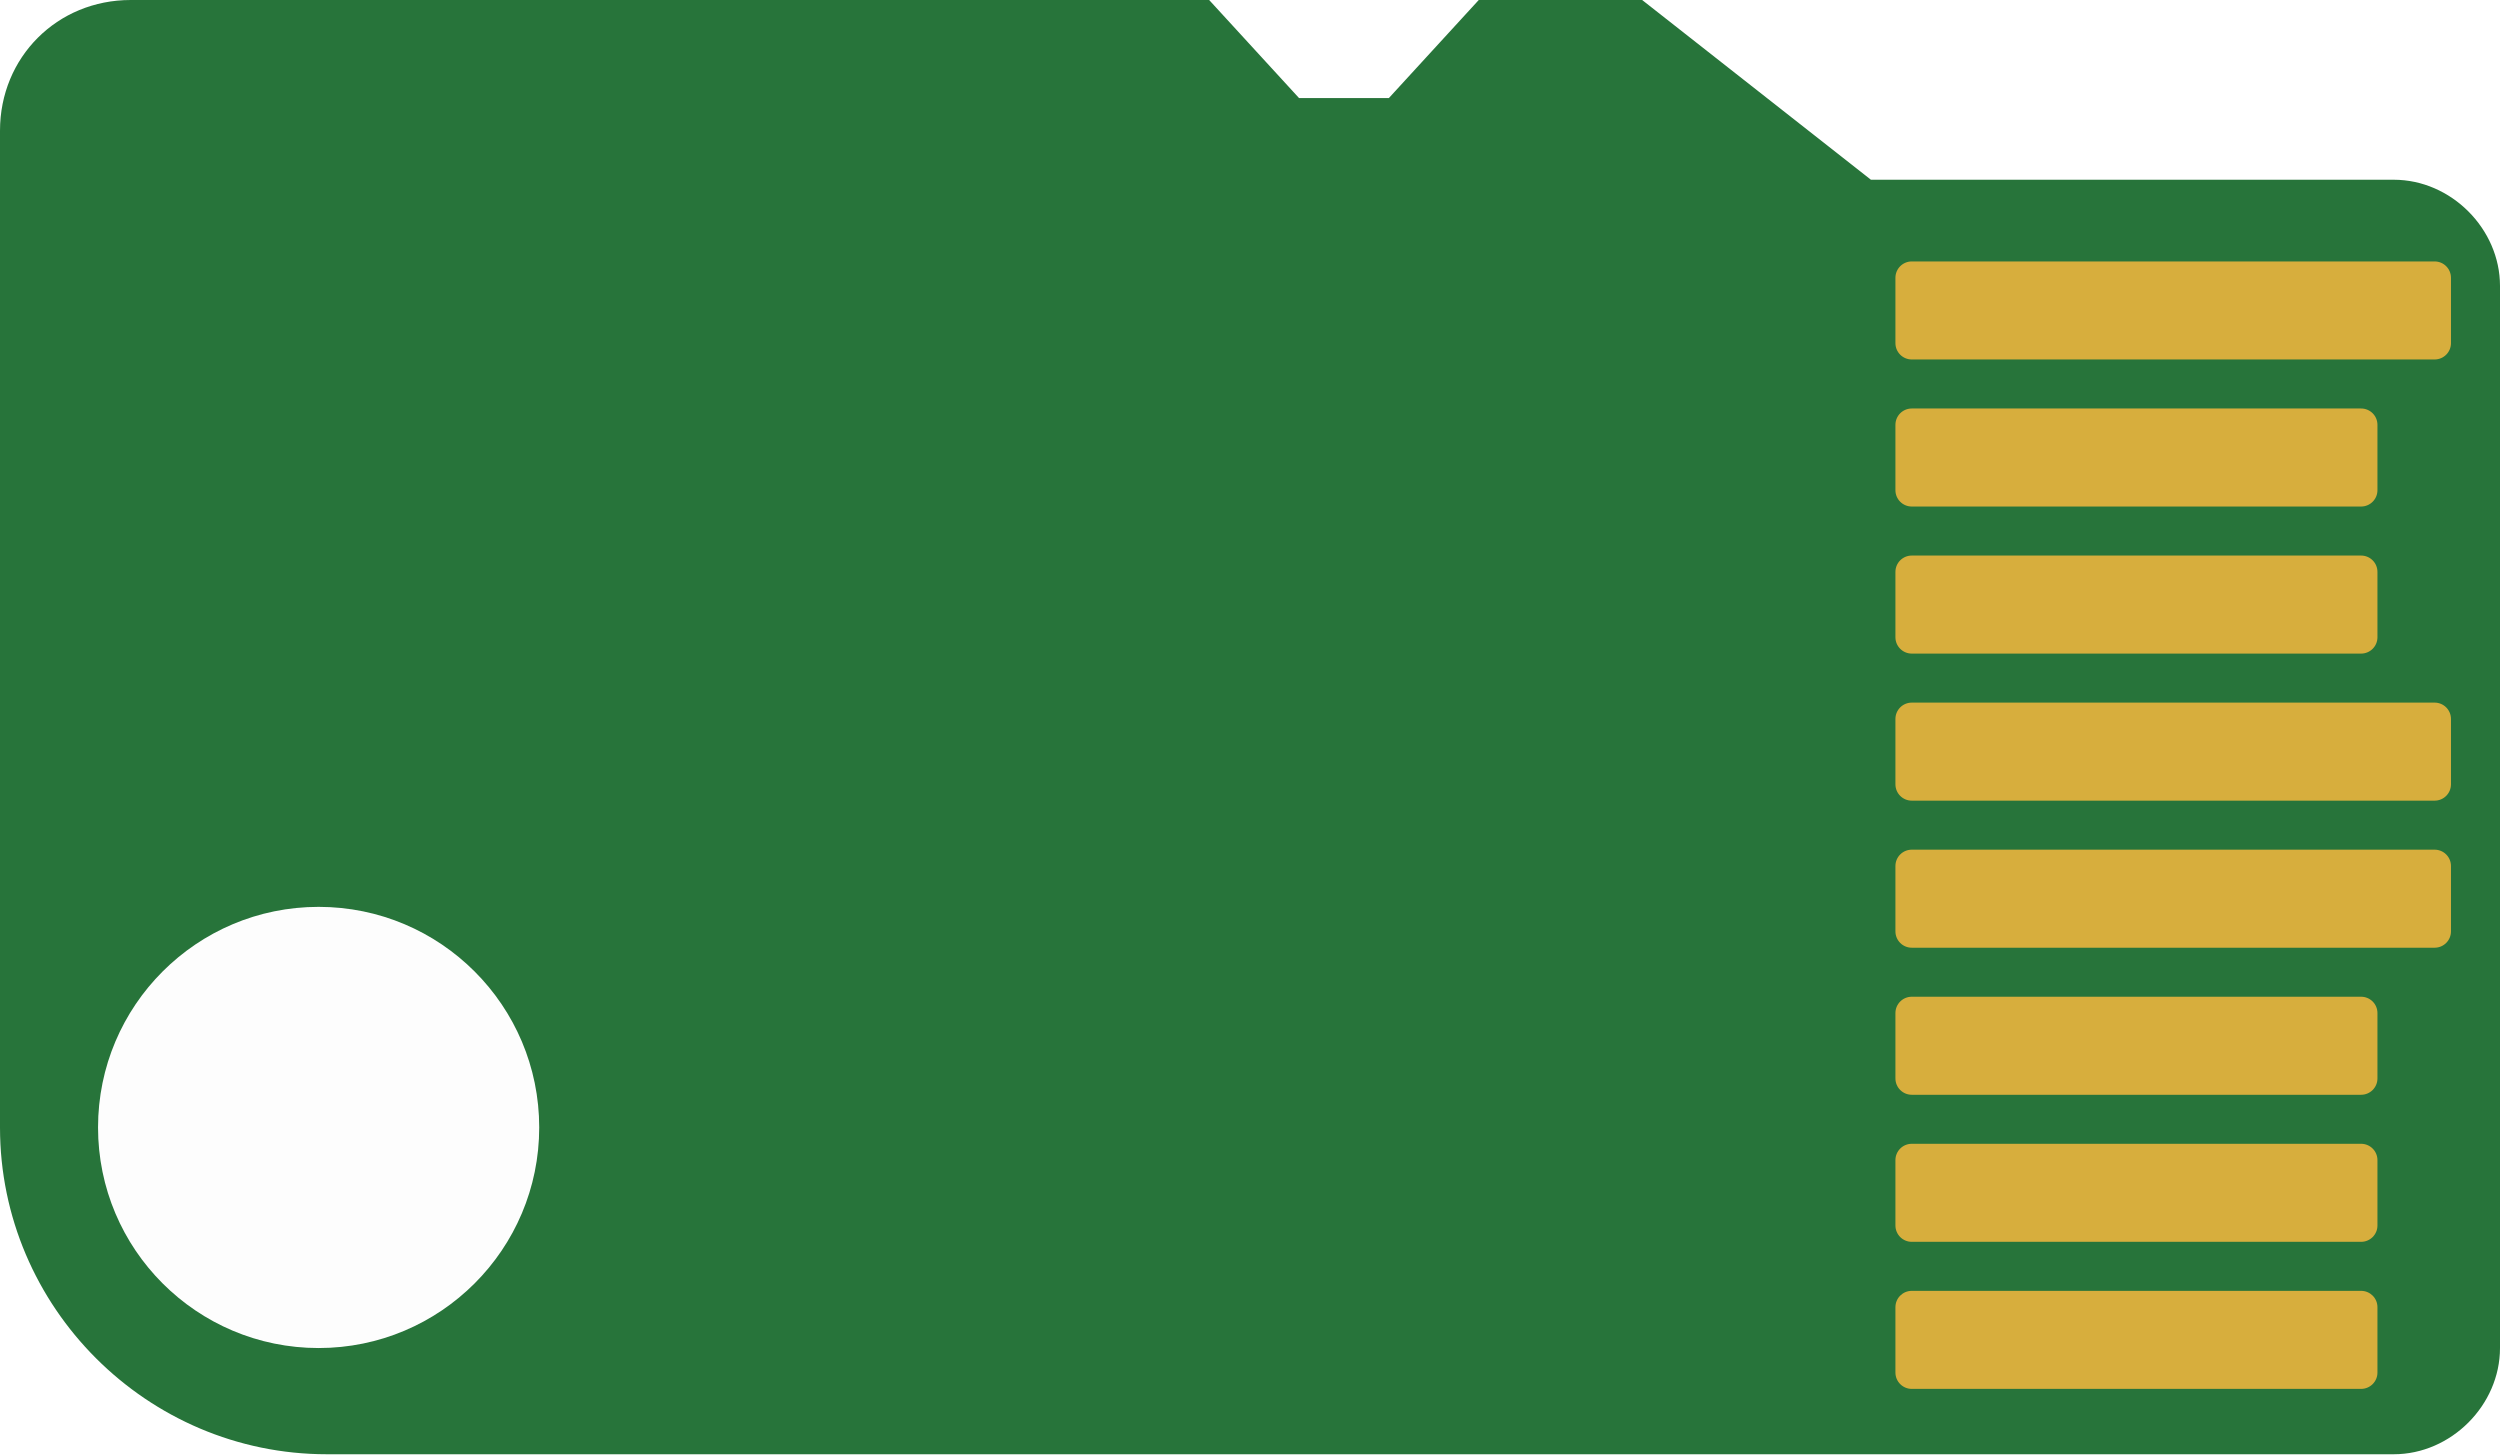
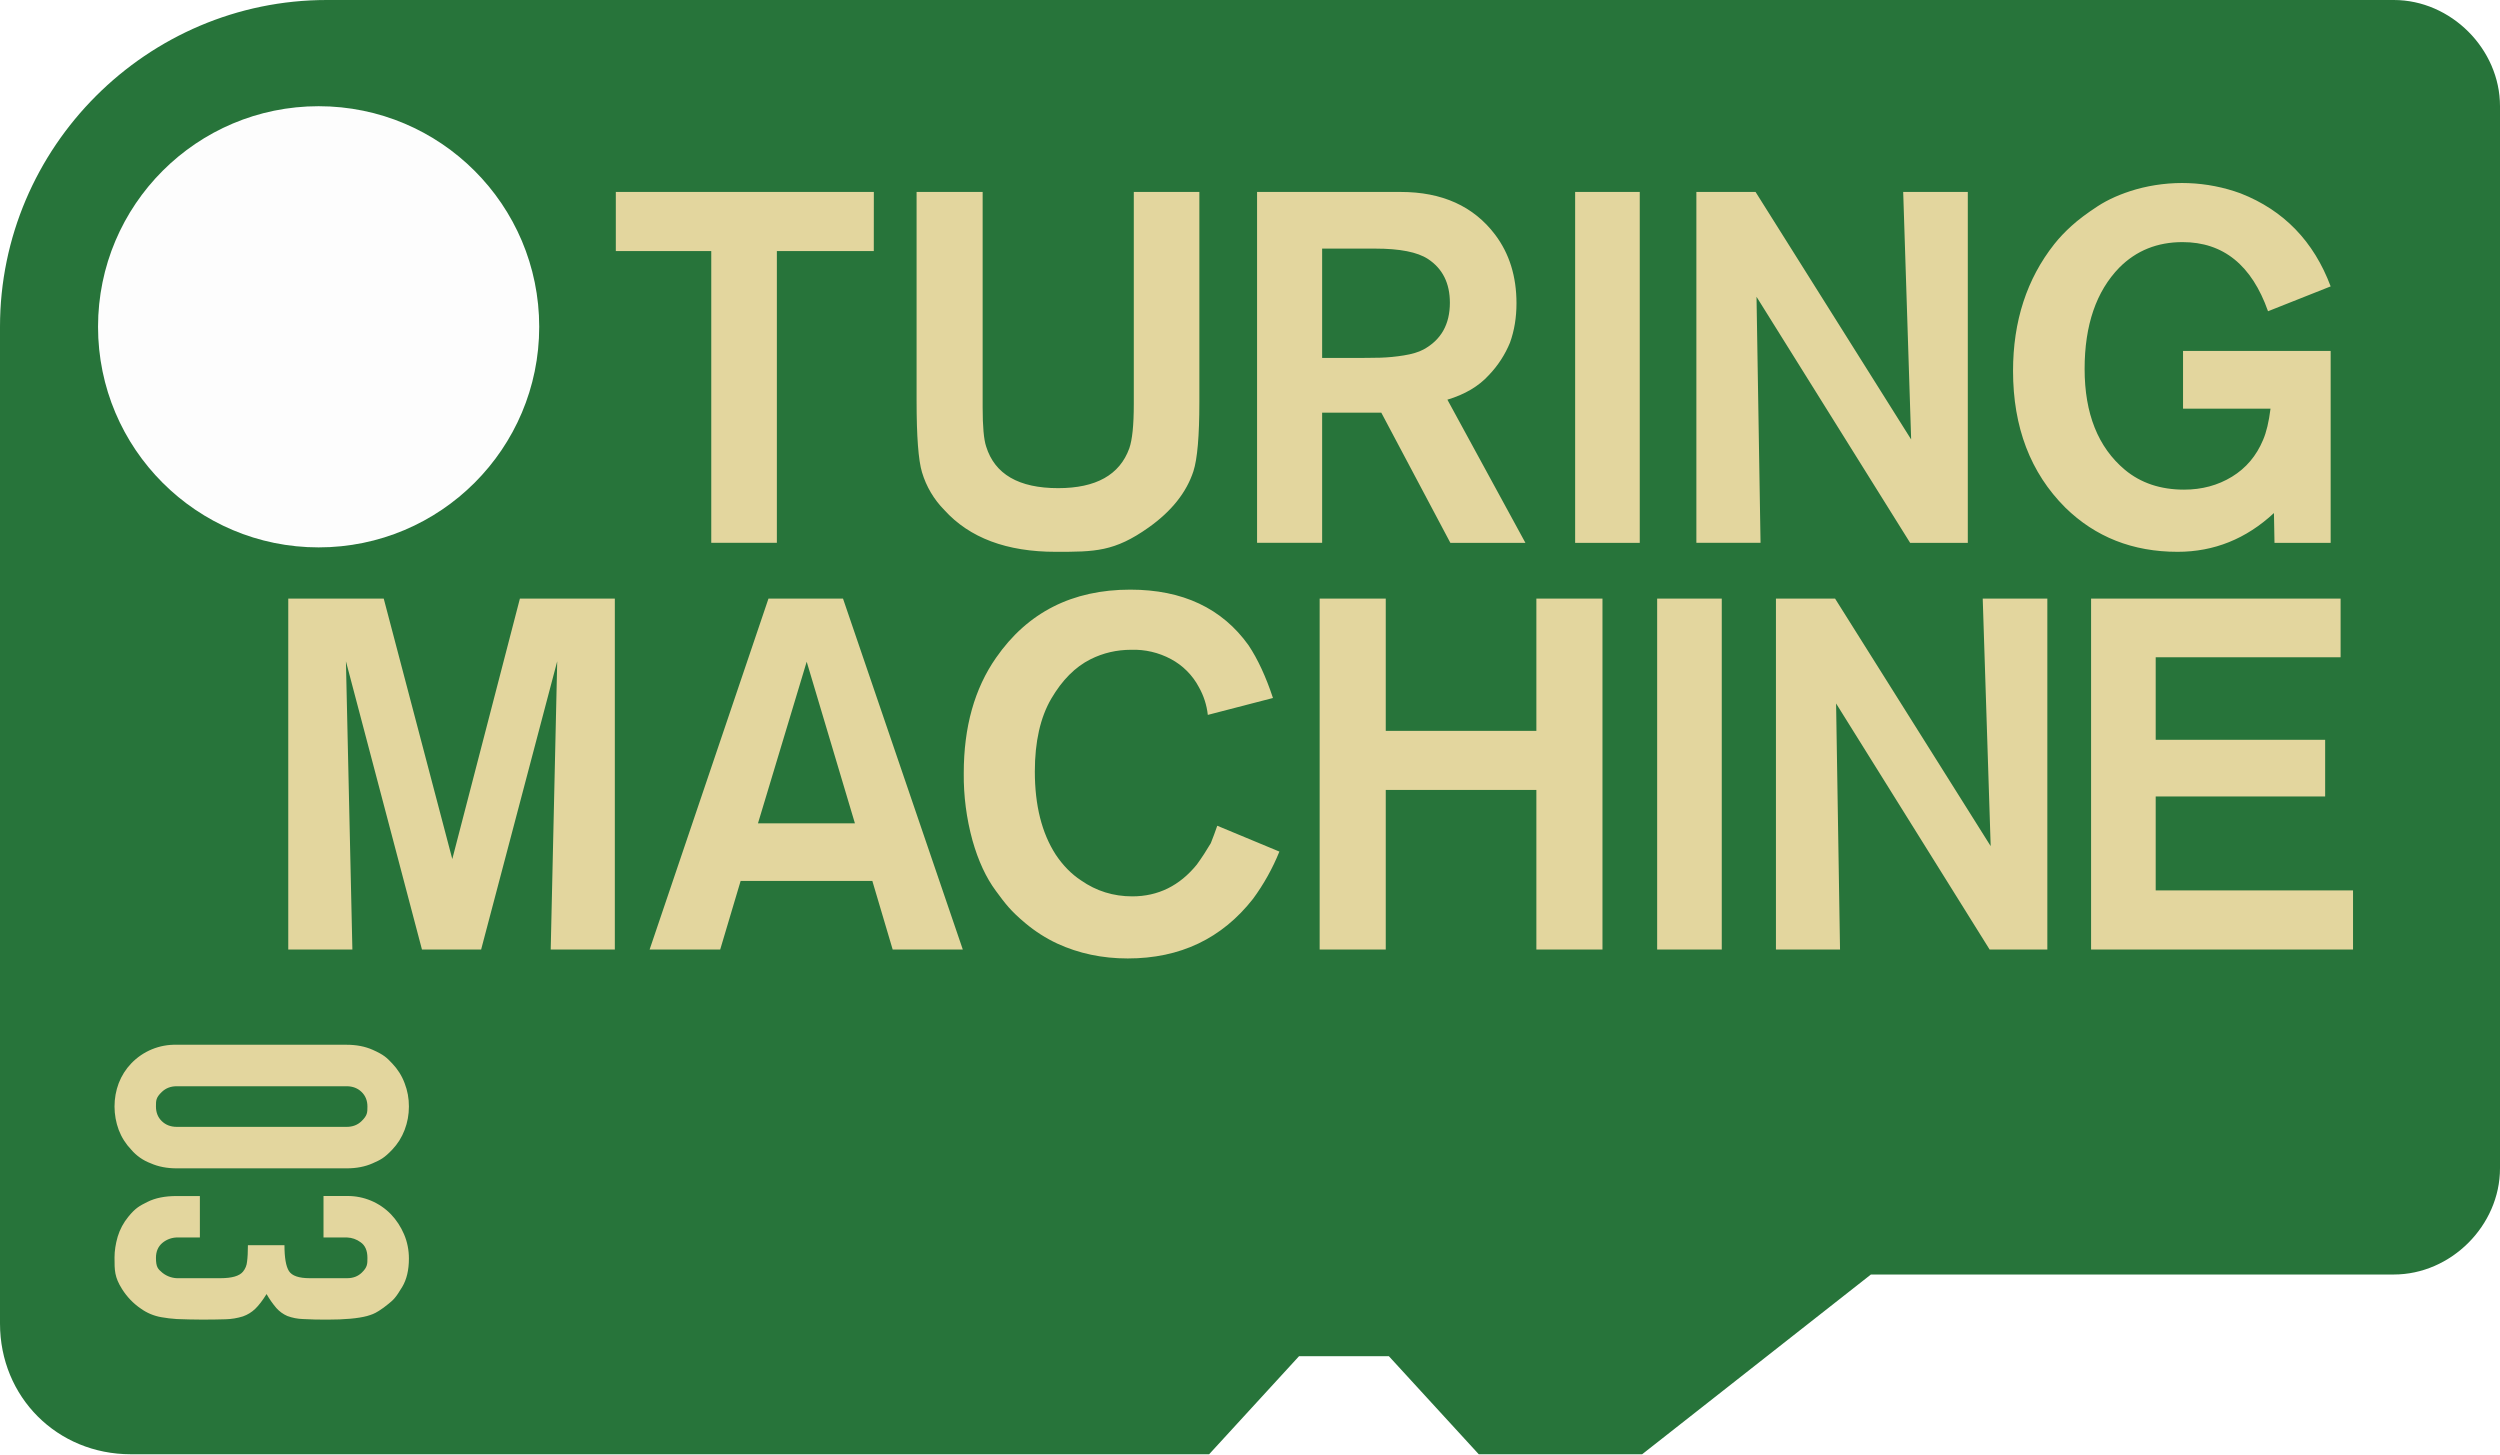
- <svg xmlns="http://www.w3.org/2000/svg" viewBox="0 0 306 178" role="img" aria-labelledby="title">
-   <path fill="#27743a" d="M16 0h132l11 12h11l11-12h20l28 22h64c7 0 13 6 13 13v130c0 7-6 13-13 13H40c-22 0-40-18-40-40V16C0 7 7 0 16 0Z" />
-   <circle cx="39" cy="138" r="27" fill="#fdfdfd" />
-   <g fill="#d7ae3d">
-     <rect x="232" y="32" width="68" height="12" rx="2" />
-     <rect x="232" y="50" width="59" height="12" rx="2" />
-     <rect x="232" y="68" width="59" height="12" rx="2" />
-     <rect x="232" y="86" width="68" height="12" rx="2" />
-     <rect x="232" y="104" width="68" height="12" rx="2" />
-     <rect x="232" y="122" width="59" height="12" rx="2" />
-     <rect x="232" y="140" width="59" height="12" rx="2" />
-     <rect x="232" y="158" width="59" height="12" rx="2" />
+ <svg xmlns="http://www.w3.org/2000/svg" viewBox="0 0 306 178" role="img" aria-label="Turing Machine program card">
+   <g transform="translate(0 178) scale(1 -1)">
+     <path fill="#27743a" d="M16 0h132l11 12h11l11-12h20l28 22h64c7 0 13 6 13 13v130c0 7-6 13-13 13H40c-22 0-40-18-40-40V16C0 7 7 0 16 0Z" />
+     <circle cx="39" cy="138" r="27" fill="#fdfdfd" />
  </g>
+   <svg x="-7.4" y="11.36" width="316.8" height="161.28" viewBox="398.71 324.5 53.54 29.16" preserveAspectRatio="xMidYMid meet" aria-hidden="true">
+     <path d="M417.516 328.002h-2.145v6.457h-1.452v-6.457h-2.112v-1.308h5.71zm7.205 3.168v.176q0 1.122-.132 1.53-.231.704-.99 1.243c-.759.539-1.192.539-2.057.539q-1.627 0-2.464-.924a2 2 0 0 1-.495-.836q-.12-.397-.12-1.585v-4.62h1.462v4.774q0 .627.077.859.286.923 1.595.923 1.254 0 1.573-.88.1-.285.1-.979v-4.696h1.451zm7.216 3.29h-1.661l-1.529-2.882h-1.309v2.881h-1.44v-7.765h3.178q1.375 0 2.09.945.473.627.473 1.519 0 .472-.143.869a2.3 2.3 0 0 1-.468.72q-.335.369-.918.544zm-1.672-5.314q0-.649-.484-.968-.351-.23-1.166-.23h-1.177v2.42h.517q.528 0 .77-.006a4 4 0 0 0 .517-.05q.275-.043.44-.132.583-.318.583-1.034m4.202 5.314h-1.43v-7.766h1.43zm7.26 0h-1.276l-3.4-5.446.089 5.445h-1.42v-7.765h1.31l3.443 5.477-.176-5.477h1.43zm8.03 0h-1.243l-.012-.66q-.923.858-2.133.858-1.486 0-2.486-.98-1.155-1.155-1.155-3.024 0-1.65.913-2.806.165-.208.385-.406.22-.2.572-.43t.847-.374a3.77 3.77 0 0 1 2.32.088q1.431.561 1.992 2.058l-1.386.55q-.54-1.53-1.892-1.53-.836 0-1.397.562-.77.79-.77 2.244 0 1.484.89 2.232.529.44 1.31.44.594 0 1.061-.286.467-.285.688-.814.11-.253.165-.692h-1.936v-1.277h3.267zm-37.972 9h-1.419l.144-6.38-1.684 6.38h-1.309l-1.683-6.38.143 6.38h-1.419v-7.766h2.113l1.517 5.763 1.496-5.763h2.101zm7.701 0h-1.552l-.45-1.518h-2.915l-.452 1.517h-1.562l2.63-7.765h1.65zm-2.388-2.794-1.067-3.576-1.078 3.576zm9.394.626a4.8 4.8 0 0 1-.583 1.045q-1.034 1.32-2.772 1.32-.847 0-1.562-.33-.375-.175-.704-.45c-.329-.276-.438-.423-.654-.716q-.326-.44-.517-1.116a5.4 5.4 0 0 1-.193-1.49q0-1.53.715-2.553 1.046-1.507 2.97-1.507 1.738.001 2.618 1.232.307.462.54 1.166l-1.442.374a1.6 1.6 0 0 0-.198-.615 1.5 1.5 0 0 0-.621-.622 1.74 1.74 0 0 0-.875-.204q-.484 0-.902.21-.506.253-.869.873-.363.623-.363 1.612 0 1.122.462 1.838.241.361.561.571.506.353 1.133.353.858 0 1.43-.705a6 6 0 0 0 .308-.472 8 8 0 0 0 .143-.386zm7.15 2.168h-1.463v-3.532h-3.333v3.531h-1.463v-7.765h1.463v2.926h3.333v-2.926h1.463zm2.64 0h-1.43v-7.766h1.43zm7.205 0h-1.277l-3.398-5.446.087 5.445h-1.418v-7.765h1.309l3.443 5.477-.176-5.477h1.43zm6.765 0h-5.797v-7.766h5.522v1.298h-4.092v1.826h3.75v1.254h-3.75v2.079h4.367zm-44.401 2.107q.324 0 .576.112c.252.112.312.176.432.302s.212.27.274.436q.096.247.095.517 0 .27-.095.518-.094.247-.274.436c-.18.19-.264.227-.432.302s-.36.112-.576.112h-3.761q-.325 0-.577-.112a1.05 1.05 0 0 1-.431-.302 1.3 1.3 0 0 1-.276-.436 1.5 1.5 0 0 1-.093-.518q0-.27.093-.517.096-.248.276-.436a1.34 1.34 0 0 1 1.008-.414zm-3.762.918q-.197 0-.329.126c-.132.126-.13.191-.13.323s.043.24.13.324.198.126.33.126h3.761q.198 0 .328-.126c.13-.126.131-.192.131-.324s-.044-.24-.13-.323-.197-.126-.329-.126zm2.385 3.518q0 .415.099.572.1.158.459.158h.828q.198 0 .324-.122c.126-.122.126-.19.126-.328q0-.243-.153-.347a.53.53 0 0 0-.297-.104h-.522v-.918h.53a1.33 1.33 0 0 1 .964.406q.18.189.288.44.108.253.108.54 0 .378-.148.626c-.148.248-.2.29-.302.373q-.108.09-.216.158c-.108.068-.16.082-.26.113q-.299.08-.882.08a9 9 0 0 1-.54-.013 1.1 1.1 0 0 1-.342-.067.7.7 0 0 1-.243-.176 2 2 0 0 1-.217-.31q-.135.216-.252.328a.75.75 0 0 1-.27.166 1.4 1.4 0 0 1-.383.064 15 15 0 0 1-1.084-.005 3 3 0 0 1-.341-.041 1.1 1.1 0 0 1-.45-.188q-.253-.172-.42-.437c-.166-.265-.165-.41-.165-.697q0-.217.07-.46.074-.243.235-.44c.161-.198.25-.242.423-.329s.387-.13.64-.13h.521v.917h-.476a.52.52 0 0 0-.356.122q-.14.12-.14.329c0 .209.046.247.14.328a.55.55 0 0 0 .373.122h.918q.378-.001.495-.145a.4.4 0 0 0 .09-.22q.019-.139.019-.365z" style="fill:#e3d69e" />
+   </svg>
</svg>
